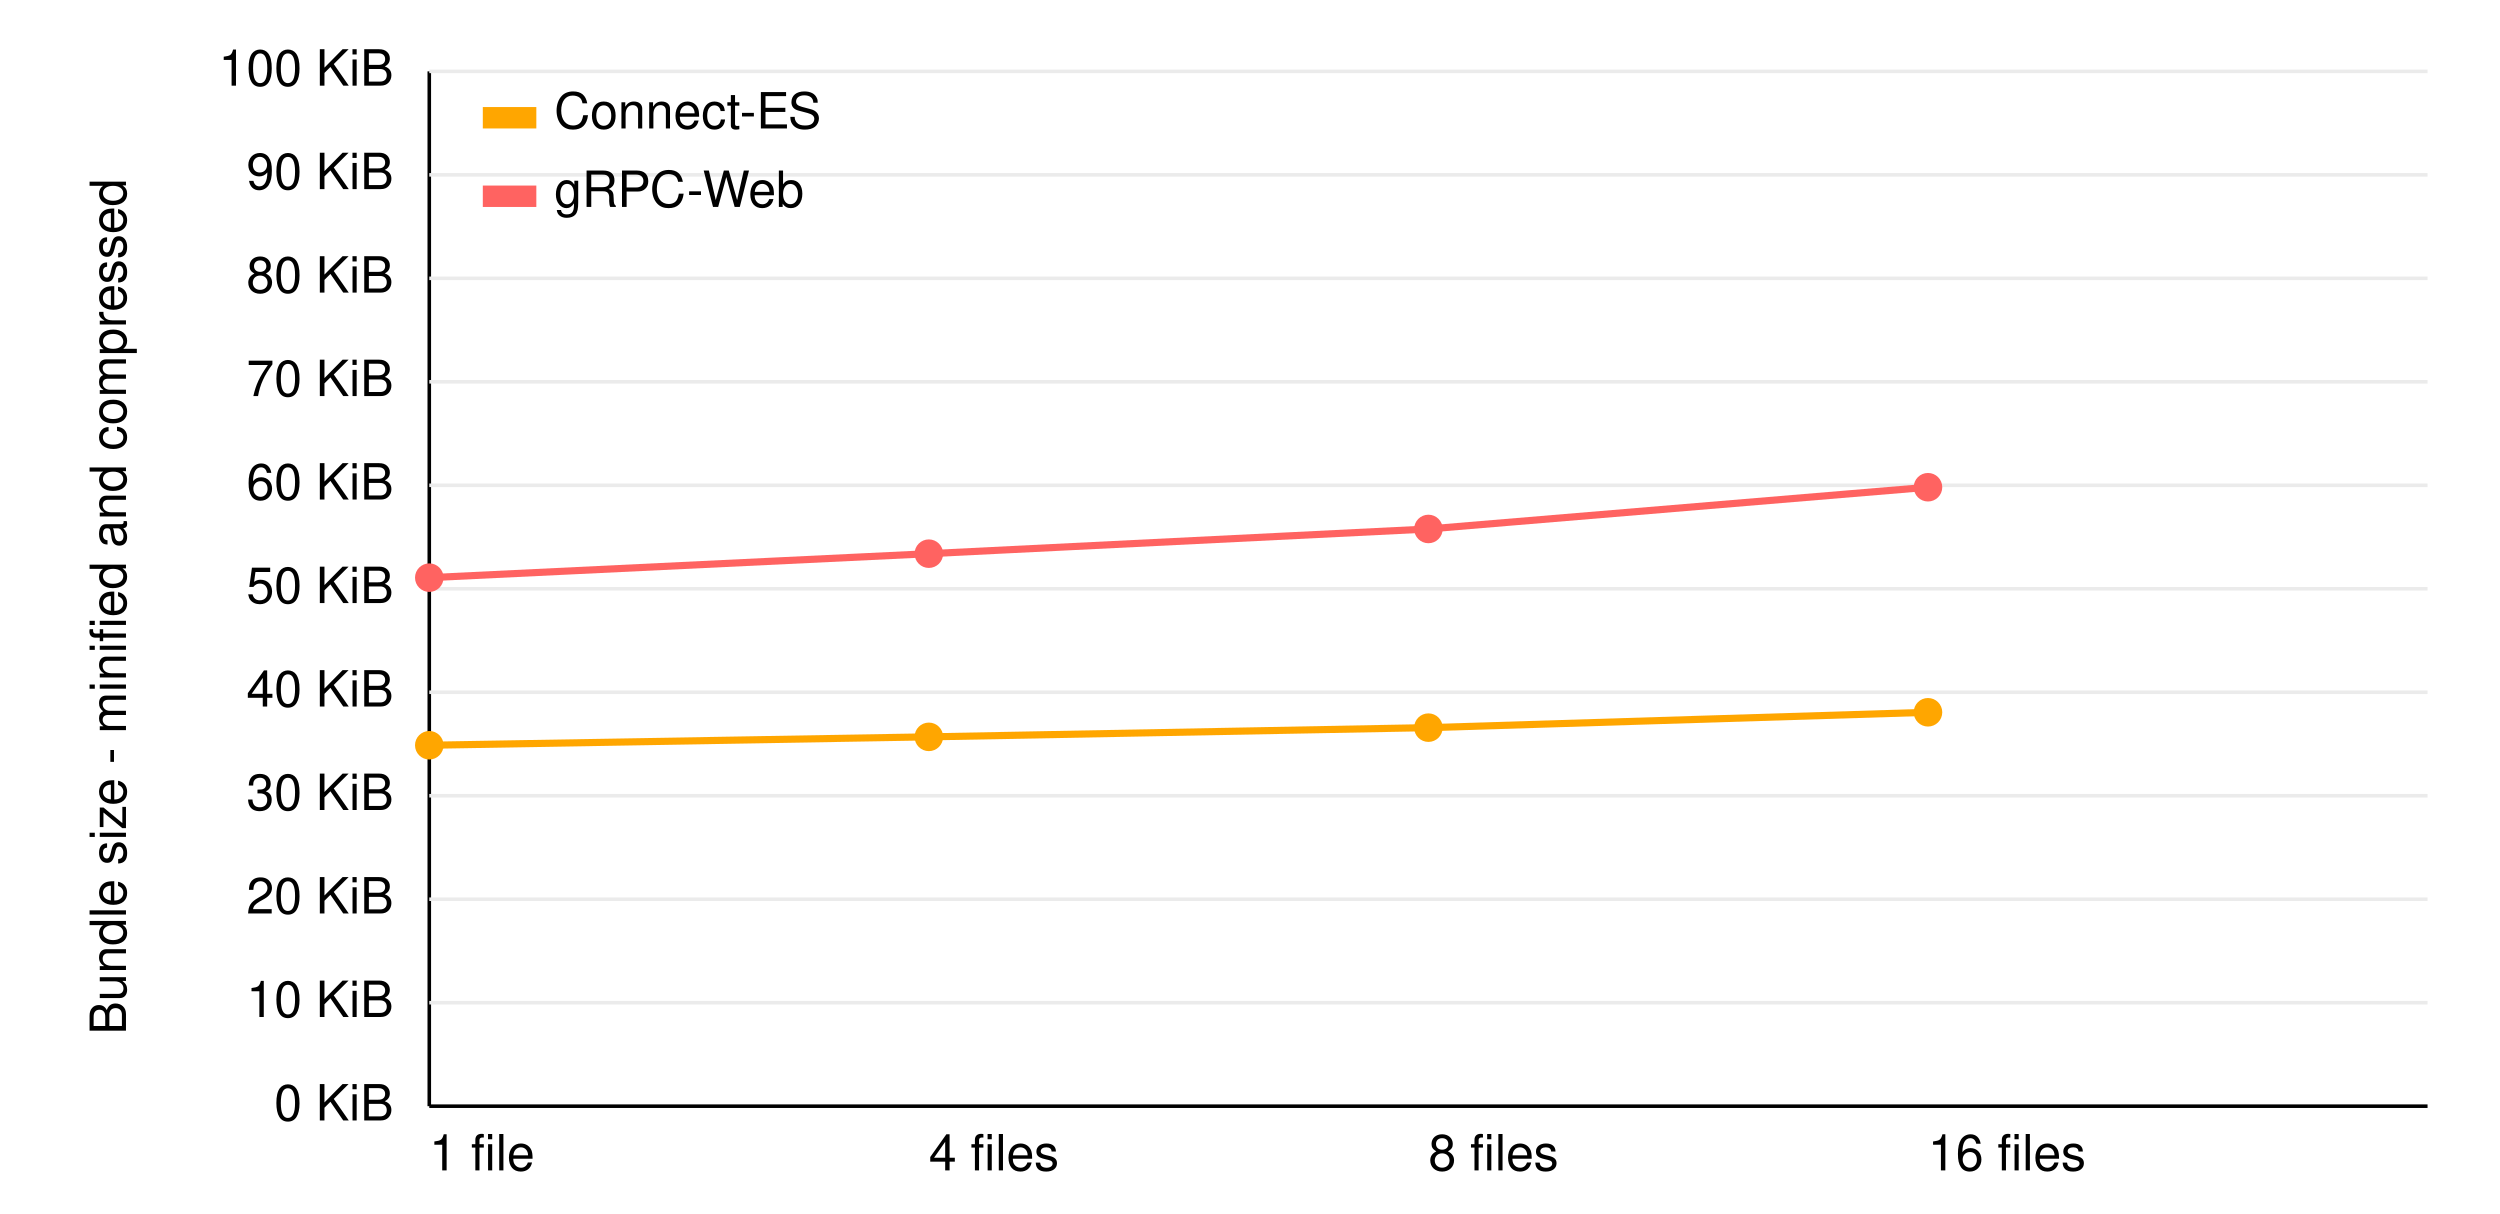
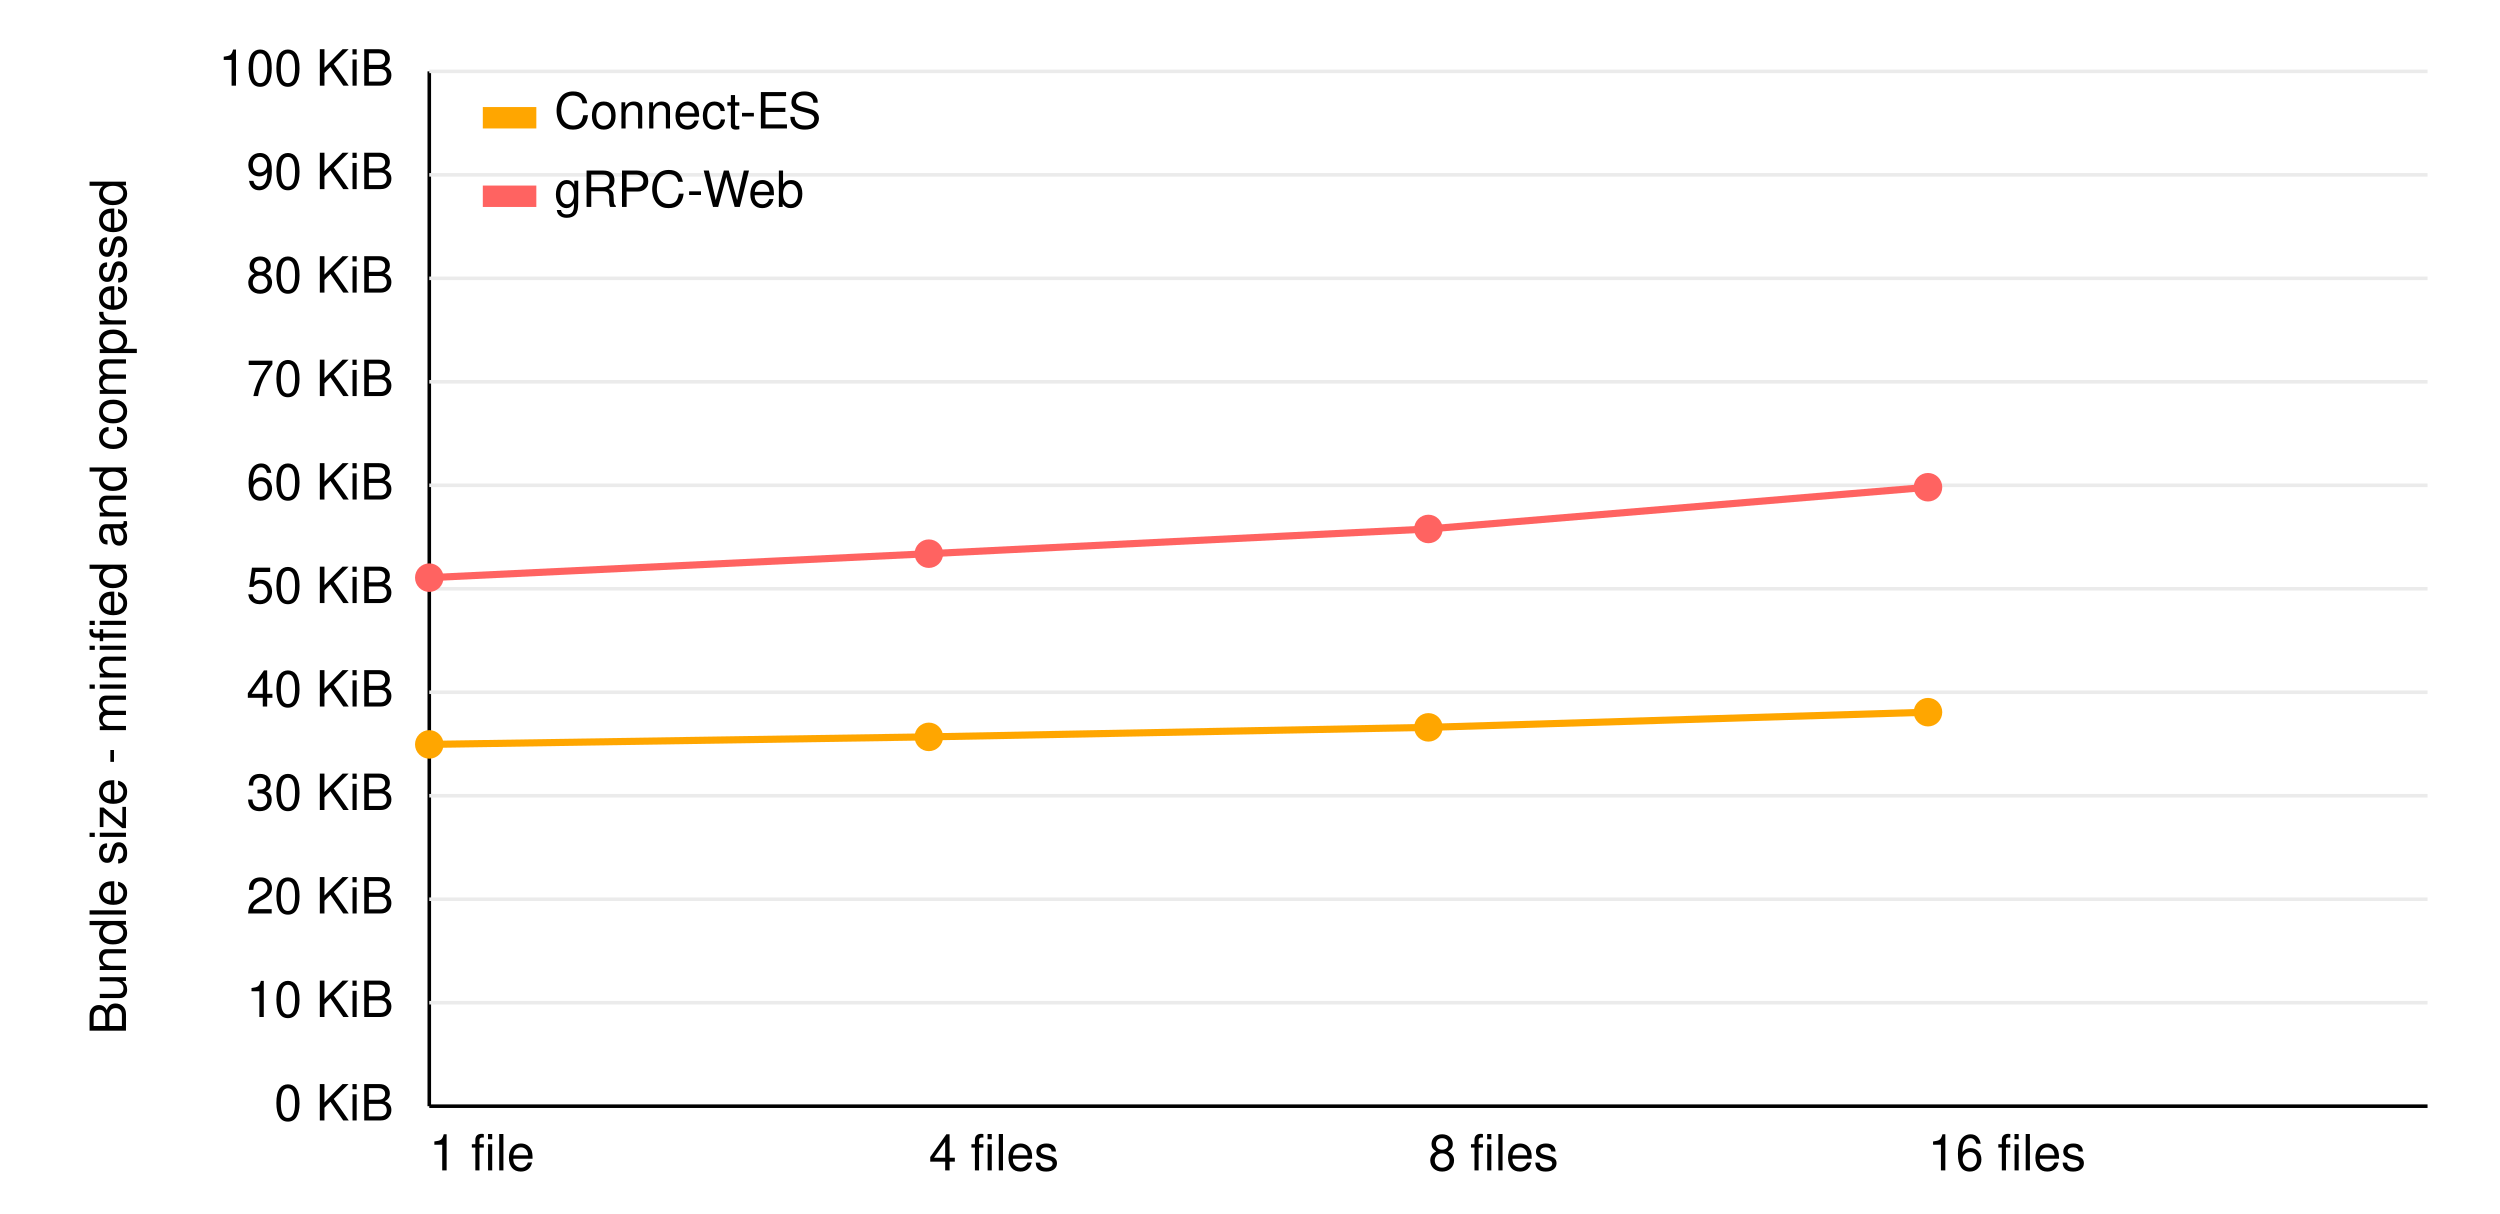
<svg xmlns="http://www.w3.org/2000/svg" version="1.1" width="680px" height="330px" viewBox="0 0 680 340" class="chart">
  <style>
      
      text {
        font: 14px Verdana, Helvetica, Arial, sans-serif;
      }
      
    </style>
  <g transform="translate(110,310)">
    <line y1="0" x2="560" stroke="black" />
    <text x="0" y="18" text-anchor="start">1 file</text>
    <text x="140" y="18" text-anchor="start">4 files</text>
    <text x="280" y="18" text-anchor="start">8 files</text>
    <text x="420" y="18" text-anchor="start">16 files</text>
  </g>
  <g transform="translate(110, 20)">
    <line x1="0" x2="0" y1="0" y2="290" stroke="black" />
    <g transform="rotate(-90), translate(-150,-85)">
      <text text-anchor="middle">Bundle size - minified and compressed</text>
    </g>
    <text x="-10" y="4" text-anchor="end">100 KiB</text>
    <line x1="0" x2="560" y1="0" y2="0" stroke="#ebebeb" />
    <text x="-10" y="33" text-anchor="end">90 KiB</text>
    <line x1="0" x2="560" y1="29" y2="29" stroke="#ebebeb" />
    <text x="-10" y="62" text-anchor="end">80 KiB</text>
    <line x1="0" x2="560" y1="58" y2="58" stroke="#ebebeb" />
    <text x="-10" y="91" text-anchor="end">70 KiB</text>
    <line x1="0" x2="560" y1="87" y2="87" stroke="#ebebeb" />
    <text x="-10" y="120" text-anchor="end">60 KiB</text>
    <line x1="0" x2="560" y1="116" y2="116" stroke="#ebebeb" />
    <text x="-10" y="149" text-anchor="end">50 KiB</text>
    <line x1="0" x2="560" y1="145" y2="145" stroke="#ebebeb" />
    <text x="-10" y="178" text-anchor="end">40 KiB</text>
    <line x1="0" x2="560" y1="174" y2="174" stroke="#ebebeb" />
    <text x="-10" y="207" text-anchor="end">30 KiB</text>
    <line x1="0" x2="560" y1="203" y2="203" stroke="#ebebeb" />
    <text x="-10" y="236" text-anchor="end">20 KiB</text>
    <line x1="0" x2="560" y1="232" y2="232" stroke="#ebebeb" />
    <text x="-10" y="265" text-anchor="end">10 KiB</text>
    <line x1="0" x2="560" y1="261" y2="261" stroke="#ebebeb" />
    <text x="-10" y="294" text-anchor="end">0 KiB</text>
  </g>
  <g transform="translate(110, 20)">
-     <polyline fill="none" stroke="#ffa600" stroke-width="2" points="0,188.851 140,186.498 280,183.918 420,179.613">
+     <polyline fill="none" stroke="#ffa600" stroke-width="2" points="0,188.613 140,186.503 280,183.838 420,179.582">
    </polyline>
-     <circle cx="0" cy="188.851" r="4" fill="#ffa600" />
-     <circle cx="140" cy="186.498" r="4" fill="#ffa600" />
-     <circle cx="280" cy="183.918" r="4" fill="#ffa600" />
-     <circle cx="420" cy="179.613" r="4" fill="#ffa600" />
+     <circle cx="0" cy="188.613" r="4" fill="#ffa600" />
+     <circle cx="140" cy="186.503" r="4" fill="#ffa600" />
+     <circle cx="280" cy="183.838" r="4" fill="#ffa600" />
+     <circle cx="420" cy="179.582" r="4" fill="#ffa600" />
  </g>
  <g transform="translate(110, 20)">
    <polyline fill="none" stroke="#ff6361" stroke-width="2" points="0,141.885 140,135.164 280,128.24 420,116.544">
    </polyline>
    <circle cx="0" cy="141.885" r="4" fill="#ff6361" />
    <circle cx="140" cy="135.164" r="4" fill="#ff6361" />
    <circle cx="280" cy="128.24" r="4" fill="#ff6361" />
    <circle cx="420" cy="116.544" r="4" fill="#ff6361" />
  </g>
  <g transform="translate(125, 30)">
    <g transform="translate(0, 0)">
      <rect width="15" height="6" fill="#ffa600" />
      <text x="20" y="6">Connect-ES</text>
    </g>
    <g transform="translate(0, 22)">
      <rect width="15" height="6" fill="#ff6361" />
      <text x="20" y="6">gRPC-Web</text>
    </g>
  </g>
</svg>
